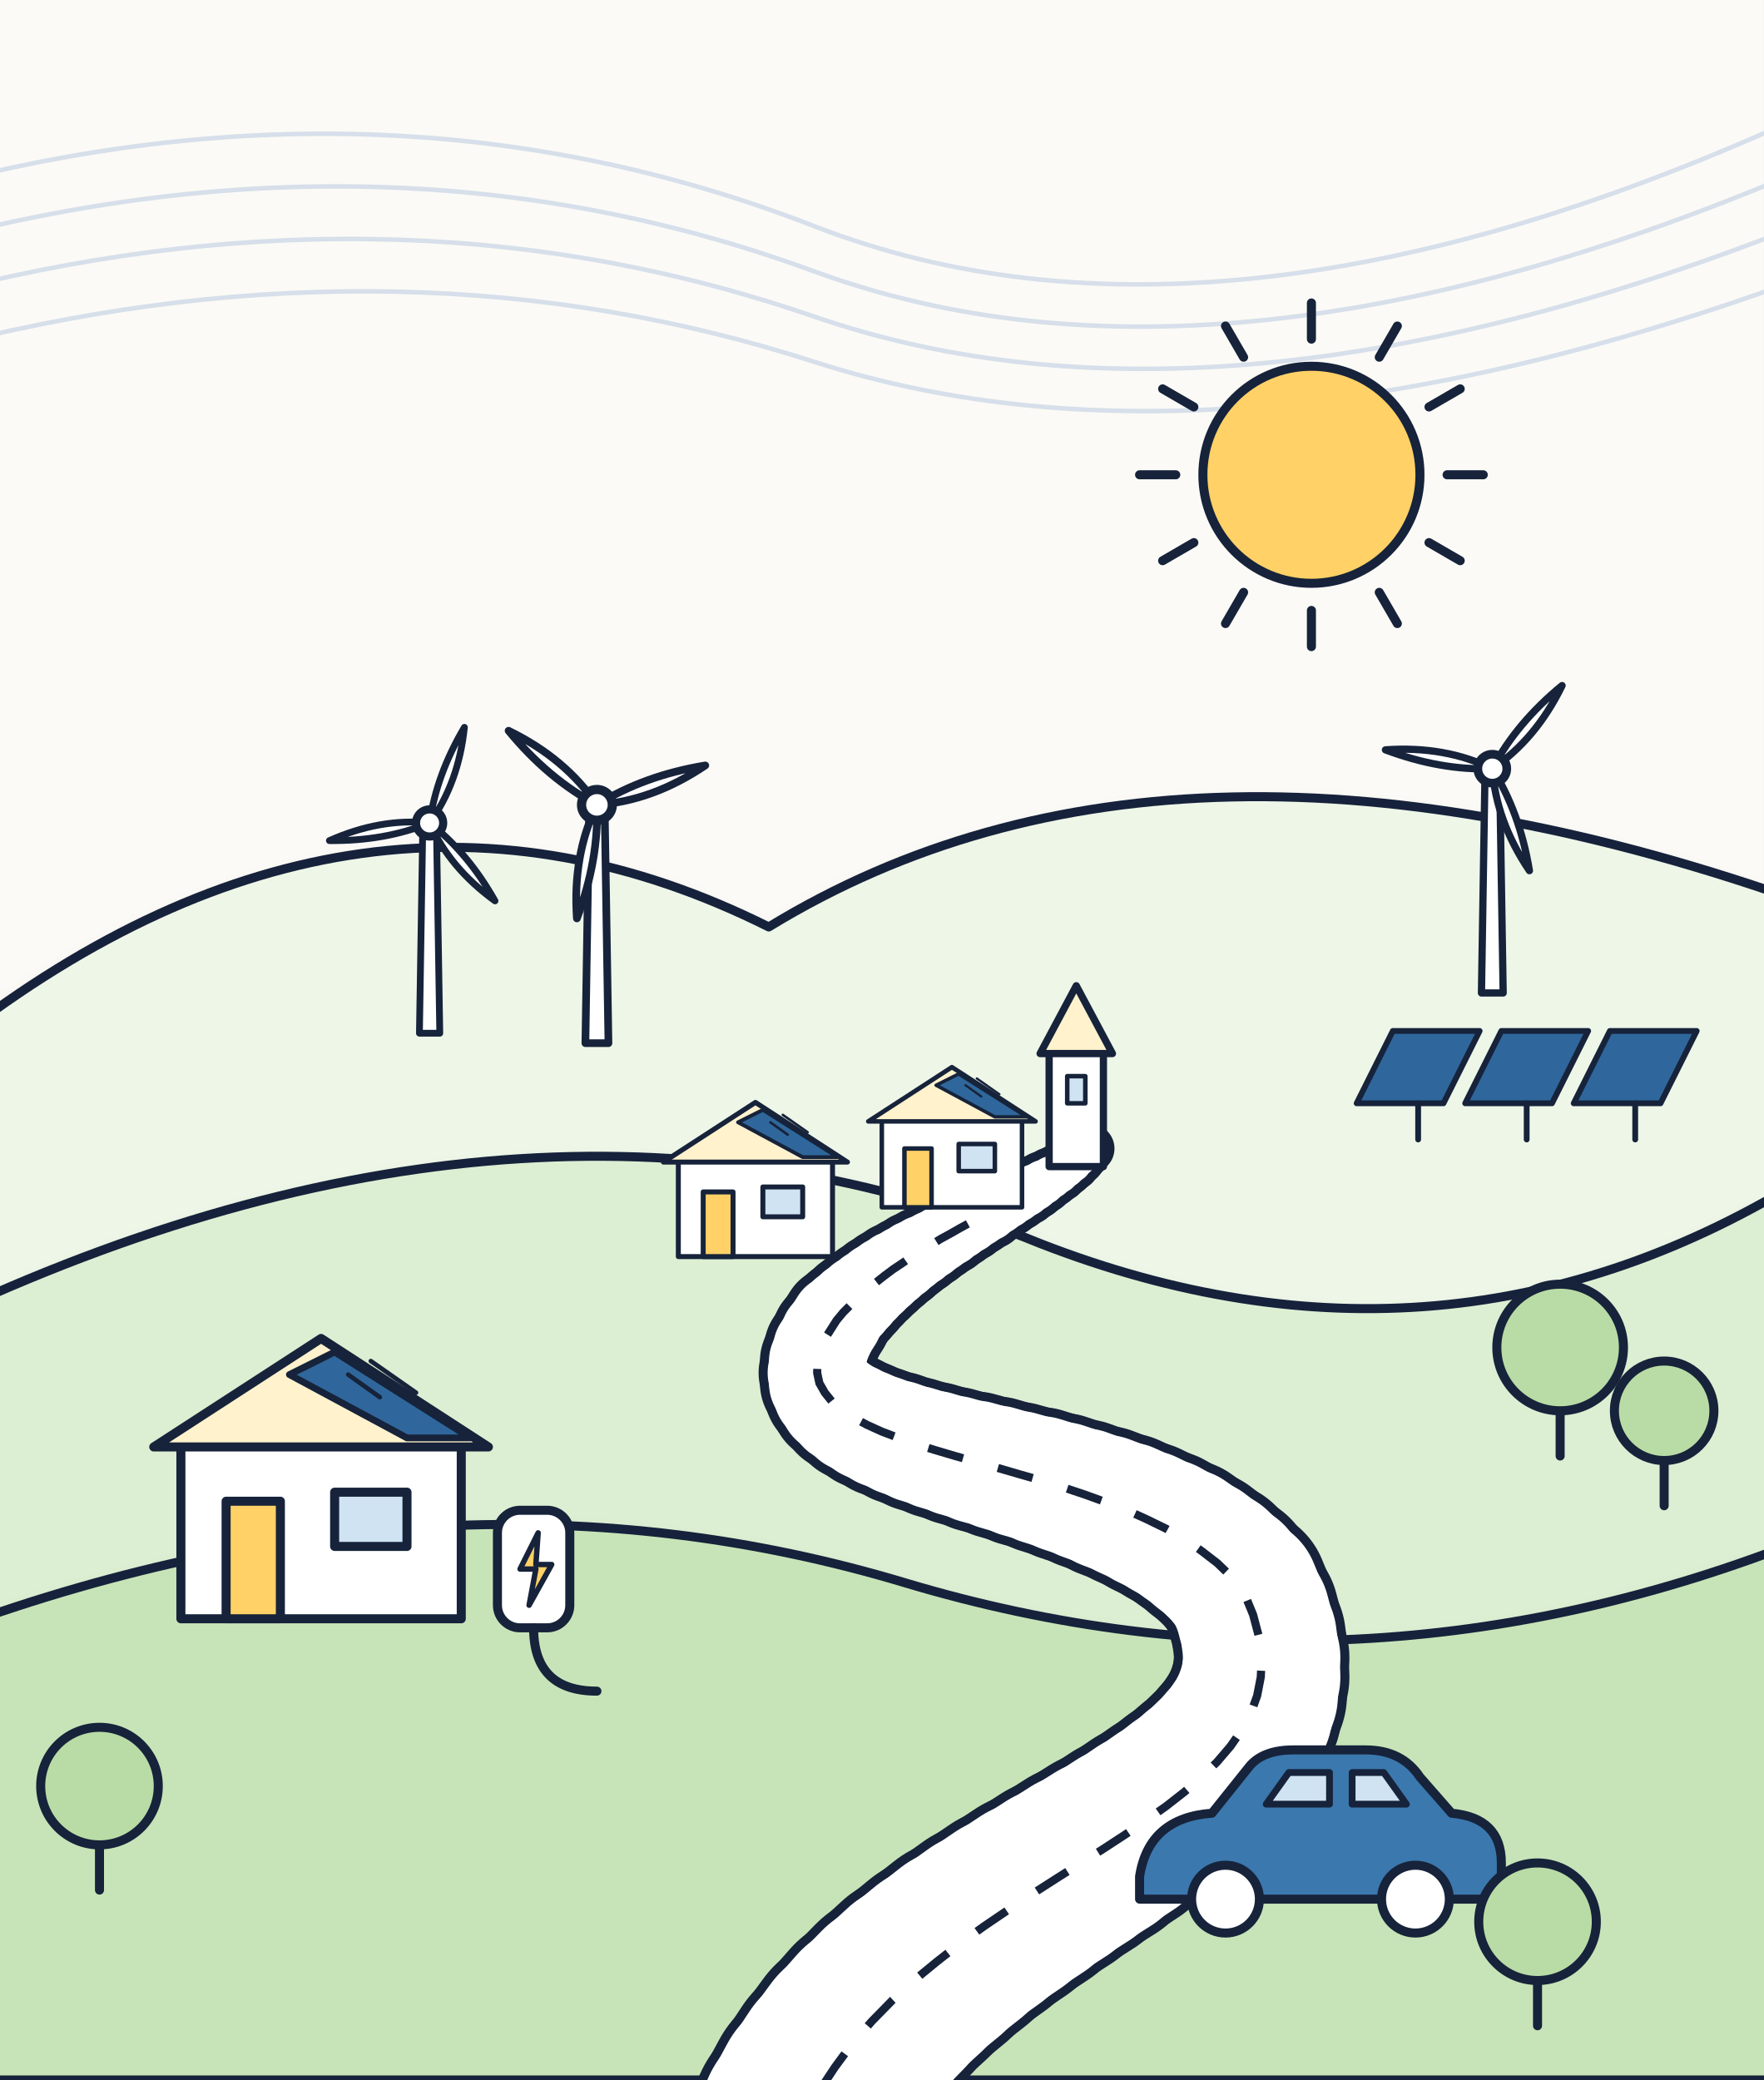
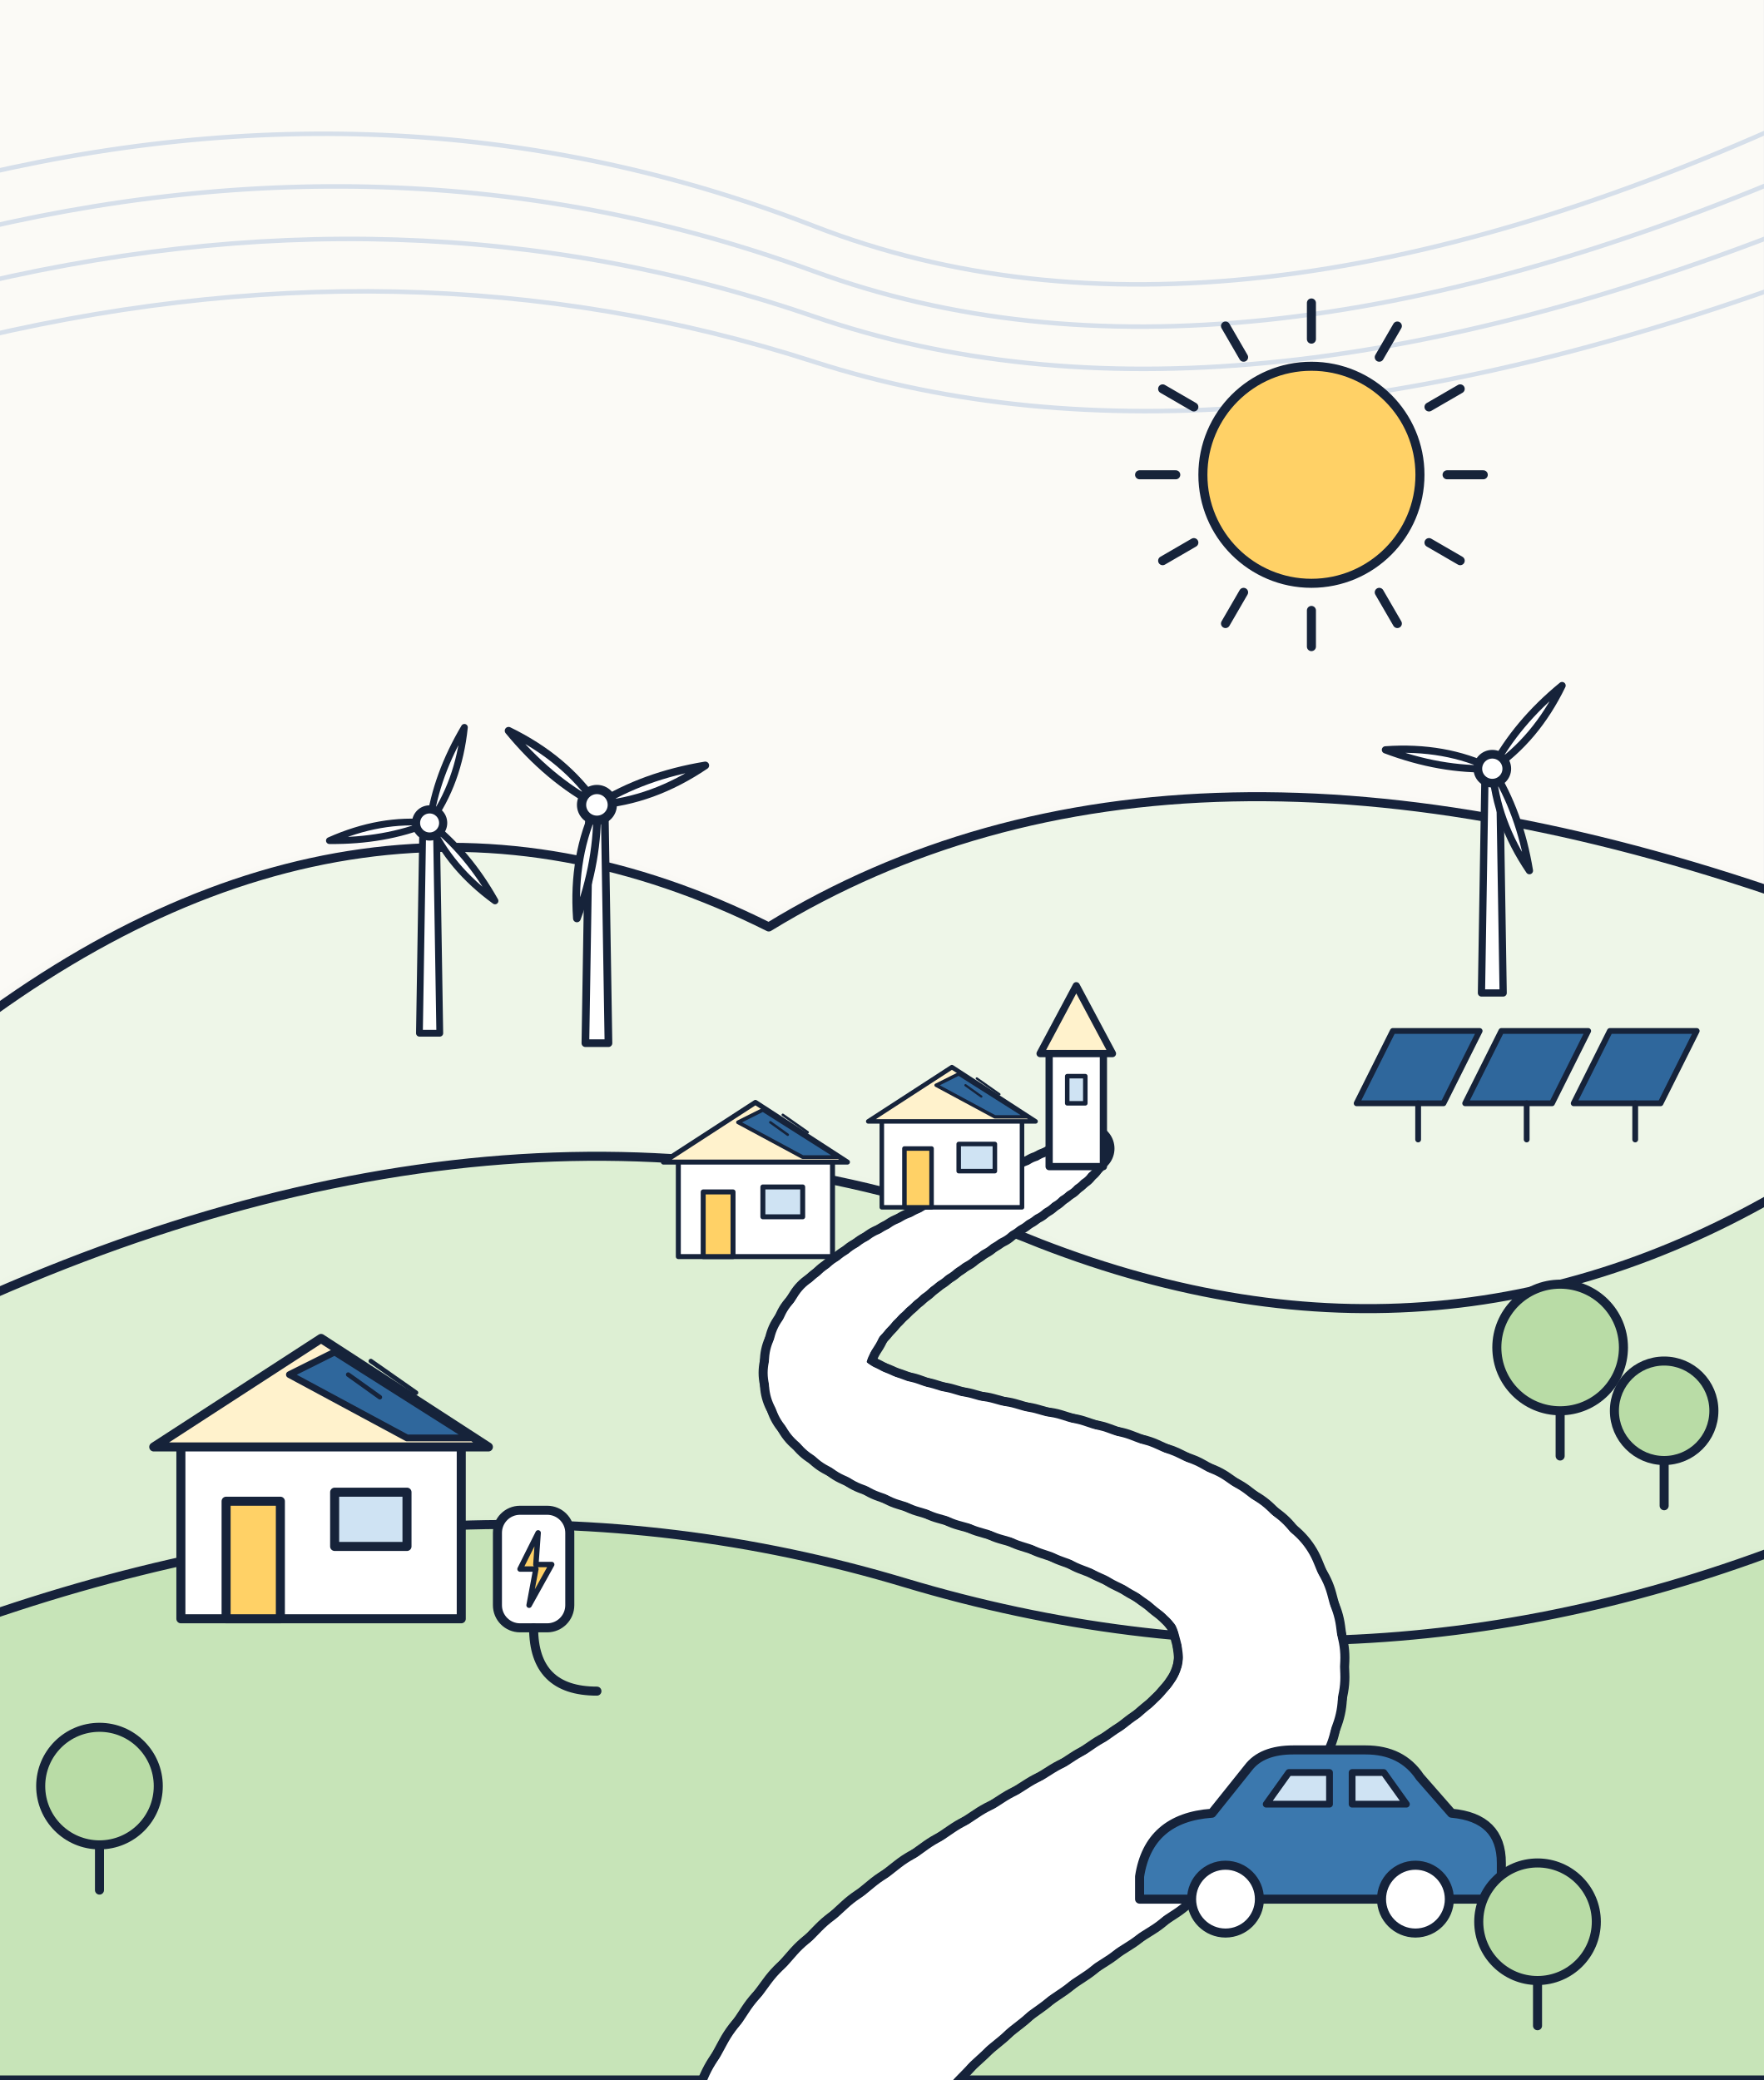
<svg xmlns="http://www.w3.org/2000/svg" viewBox="0 0 390 460" width="390" height="460" role="img" aria-label="Village scene">
  <defs>
    <filter id="sh" x="-10%" y="-10%" width="120%" height="130%">
      <feDropShadow dx="0" dy="3" stdDeviation="2" flood-color="#000" flood-opacity=".18" />
    </filter>
  </defs>
  <rect width="390" height="460" fill="#FBFAF6" />
  <path d="M-10 40 Q 90 15 180 50 T 400 25" stroke="#D6DFEA" fill="none" stroke-width="1" />
  <path d="M-10 52 Q 90 27 180 60 T 400 37" stroke="#D6DFEA" fill="none" stroke-width="1" />
  <path d="M-10 64 Q 90 39 180 70 T 400 49" stroke="#D6DFEA" fill="none" stroke-width="1" />
  <path d="M-10 76 Q 90 51 180 80 T 400 61" stroke="#D6DFEA" fill="none" stroke-width="1" />
  <g transform="translate(290 105)">
    <circle r="24" fill="#FFD166" stroke="#16233A" stroke-width="2" stroke-linejoin="round" stroke-linecap="round" />
    <line x1="30.0" y1="0.0" x2="38.0" y2="0.0" stroke="#16233A" stroke-width="2" stroke-linejoin="round" stroke-linecap="round" />
    <line x1="26.0" y1="15.0" x2="32.9" y2="19.0" stroke="#16233A" stroke-width="2" stroke-linejoin="round" stroke-linecap="round" />
    <line x1="15.0" y1="26.0" x2="19.0" y2="32.9" stroke="#16233A" stroke-width="2" stroke-linejoin="round" stroke-linecap="round" />
    <line x1="0.0" y1="30.0" x2="0.0" y2="38.0" stroke="#16233A" stroke-width="2" stroke-linejoin="round" stroke-linecap="round" />
    <line x1="-15.0" y1="26.0" x2="-19.0" y2="32.9" stroke="#16233A" stroke-width="2" stroke-linejoin="round" stroke-linecap="round" />
    <line x1="-26.0" y1="15.0" x2="-32.9" y2="19.0" stroke="#16233A" stroke-width="2" stroke-linejoin="round" stroke-linecap="round" />
    <line x1="-30.0" y1="0.0" x2="-38.0" y2="0.0" stroke="#16233A" stroke-width="2" stroke-linejoin="round" stroke-linecap="round" />
    <line x1="-26.0" y1="-15.0" x2="-32.9" y2="-19.0" stroke="#16233A" stroke-width="2" stroke-linejoin="round" stroke-linecap="round" />
    <line x1="-15.0" y1="-26.0" x2="-19.0" y2="-32.9" stroke="#16233A" stroke-width="2" stroke-linejoin="round" stroke-linecap="round" />
    <line x1="-0.0" y1="-30.0" x2="-0.0" y2="-38.0" stroke="#16233A" stroke-width="2" stroke-linejoin="round" stroke-linecap="round" />
    <line x1="15.0" y1="-26.0" x2="19.0" y2="-32.9" stroke="#16233A" stroke-width="2" stroke-linejoin="round" stroke-linecap="round" />
    <line x1="26.0" y1="-15.0" x2="32.9" y2="-19.0" stroke="#16233A" stroke-width="2" stroke-linejoin="round" stroke-linecap="round" />
  </g>
  <path d="M-10 230 Q 80 160 170 205 Q 260 150 400 200 V460 H-10Z" fill="#EEF6E8" stroke="#16233A" stroke-width="2" stroke-linejoin="round" stroke-linecap="round" filter="url(#sh)" />
  <g transform="translate(95 182) scale(0.75)">
    <g stroke="#16233A" stroke-width="2.4" stroke-linejoin="round" stroke-linecap="round">
      <path d="M-2 0 L-3 62 H3 L2 0Z" fill="#FFFFFF" stroke-width="2" />
      <path d="M0 0 Q4 -14 0 -30 Q-3 -14 0 0Z" transform="rotate(20)" fill="#FFFFFF" stroke-width="2" />
      <path d="M0 0 Q4 -14 0 -30 Q-3 -14 0 0Z" transform="rotate(140)" fill="#FFFFFF" stroke-width="2" />
      <path d="M0 0 Q4 -14 0 -30 Q-3 -14 0 0Z" transform="rotate(260)" fill="#FFFFFF" stroke-width="2" />
      <circle r="4" fill="#FFFFFF" />
    </g>
  </g>
  <g transform="translate(132 178) scale(0.85)">
    <g stroke="#16233A" stroke-width="2.4" stroke-linejoin="round" stroke-linecap="round">
      <path d="M-2 0 L-3 62 H3 L2 0Z" fill="#FFFFFF" stroke-width="2" />
      <path d="M0 0 Q4 -14 0 -30 Q-3 -14 0 0Z" transform="rotate(70)" fill="#FFFFFF" stroke-width="2" />
      <path d="M0 0 Q4 -14 0 -30 Q-3 -14 0 0Z" transform="rotate(190)" fill="#FFFFFF" stroke-width="2" />
      <path d="M0 0 Q4 -14 0 -30 Q-3 -14 0 0Z" transform="rotate(310)" fill="#FFFFFF" stroke-width="2" />
      <circle r="4" fill="#FFFFFF" />
    </g>
  </g>
  <g transform="translate(330 170) scale(0.8)">
    <g stroke="#16233A" stroke-width="2.4" stroke-linejoin="round" stroke-linecap="round">
      <path d="M-2 0 L-3 62 H3 L2 0Z" fill="#FFFFFF" stroke-width="2" />
      <path d="M0 0 Q4 -14 0 -30 Q-3 -14 0 0Z" transform="rotate(40)" fill="#FFFFFF" stroke-width="2" />
      <path d="M0 0 Q4 -14 0 -30 Q-3 -14 0 0Z" transform="rotate(160)" fill="#FFFFFF" stroke-width="2" />
      <path d="M0 0 Q4 -14 0 -30 Q-3 -14 0 0Z" transform="rotate(280)" fill="#FFFFFF" stroke-width="2" />
      <circle r="4" fill="#FFFFFF" />
    </g>
  </g>
  <path d="M-10 290 Q 120 230 230 275 Q 320 310 400 260 V460 H-10Z" fill="#DDEFD3" stroke="#16233A" stroke-width="2" stroke-linejoin="round" stroke-linecap="round" filter="url(#sh)" />
  <g transform="translate(300 228) scale(.8)">
    <g stroke="#16233A" stroke-width="1.6" stroke-linejoin="round" stroke-linecap="round">
      <path d="M0 20 L10 0 H34 L24 20Z" fill="#2F679C" />
      <line x1="17" y1="20" x2="17" y2="30" />
      <path d="M30 20 L40 0 H64 L54 20Z" fill="#2F679C" />
      <line x1="47" y1="20" x2="47" y2="30" />
      <path d="M60 20 L70 0 H94 L84 20Z" fill="#2F679C" />
      <line x1="77" y1="20" x2="77" y2="30" />
    </g>
  </g>
  <path d="M-10 360 Q 100 320 200 350 Q 300 380 400 340 V460 H-10Z" fill="#C7E4B8" stroke="#16233A" stroke-width="2" stroke-linejoin="round" stroke-linecap="round" filter="url(#sh)" />
  <line x1="175.0" y1="475.0" x2="177.7" y2="468.7" stroke="#16233A" stroke-width="50.0" stroke-linecap="round" />
  <line x1="177.7" y1="468.7" x2="180.9" y2="462.8" stroke="#16233A" stroke-width="49.6" stroke-linecap="round" />
  <line x1="180.9" y1="462.8" x2="184.6" y2="457.2" stroke="#16233A" stroke-width="49.1" stroke-linecap="round" />
  <line x1="184.6" y1="457.2" x2="188.5" y2="451.9" stroke="#16233A" stroke-width="48.7" stroke-linecap="round" />
  <line x1="188.5" y1="451.9" x2="192.8" y2="447.0" stroke="#16233A" stroke-width="48.3" stroke-linecap="round" />
  <line x1="192.8" y1="447.0" x2="197.4" y2="442.3" stroke="#16233A" stroke-width="47.8" stroke-linecap="round" />
  <line x1="197.4" y1="442.3" x2="202.2" y2="437.9" stroke="#16233A" stroke-width="47.4" stroke-linecap="round" />
  <line x1="202.2" y1="437.9" x2="207.2" y2="433.8" stroke="#16233A" stroke-width="47.0" stroke-linecap="round" />
  <line x1="207.2" y1="433.8" x2="212.3" y2="429.8" stroke="#16233A" stroke-width="46.6" stroke-linecap="round" />
  <line x1="212.3" y1="429.8" x2="217.6" y2="426.0" stroke="#16233A" stroke-width="46.1" stroke-linecap="round" />
  <line x1="217.6" y1="426.0" x2="222.9" y2="422.4" stroke="#16233A" stroke-width="45.7" stroke-linecap="round" />
  <line x1="222.9" y1="422.4" x2="228.2" y2="418.9" stroke="#16233A" stroke-width="45.3" stroke-linecap="round" />
  <line x1="228.2" y1="418.9" x2="233.5" y2="415.5" stroke="#16233A" stroke-width="44.8" stroke-linecap="round" />
  <line x1="233.5" y1="415.5" x2="238.7" y2="412.2" stroke="#16233A" stroke-width="44.4" stroke-linecap="round" />
  <line x1="238.7" y1="412.2" x2="243.8" y2="409.0" stroke="#16233A" stroke-width="44.0" stroke-linecap="round" />
  <line x1="243.8" y1="409.0" x2="248.7" y2="405.8" stroke="#16233A" stroke-width="43.5" stroke-linecap="round" />
  <line x1="248.7" y1="405.8" x2="253.4" y2="402.6" stroke="#16233A" stroke-width="43.1" stroke-linecap="round" />
  <line x1="253.4" y1="402.6" x2="257.8" y2="399.5" stroke="#16233A" stroke-width="42.7" stroke-linecap="round" />
  <line x1="257.8" y1="399.5" x2="261.9" y2="396.3" stroke="#16233A" stroke-width="42.3" stroke-linecap="round" />
  <line x1="261.9" y1="396.3" x2="265.7" y2="393.0" stroke="#16233A" stroke-width="41.8" stroke-linecap="round" />
  <line x1="265.7" y1="393.0" x2="269.1" y2="389.7" stroke="#16233A" stroke-width="41.4" stroke-linecap="round" />
  <line x1="269.1" y1="389.7" x2="272.1" y2="386.2" stroke="#16233A" stroke-width="41.0" stroke-linecap="round" />
  <line x1="272.1" y1="386.2" x2="274.6" y2="382.6" stroke="#16233A" stroke-width="40.5" stroke-linecap="round" />
  <line x1="274.6" y1="382.6" x2="276.6" y2="378.9" stroke="#16233A" stroke-width="40.1" stroke-linecap="round" />
  <line x1="276.6" y1="378.9" x2="278.0" y2="375.0" stroke="#16233A" stroke-width="39.7" stroke-linecap="round" />
  <line x1="278.0" y1="375.0" x2="278.8" y2="370.9" stroke="#16233A" stroke-width="39.2" stroke-linecap="round" />
  <line x1="278.8" y1="370.9" x2="279.0" y2="366.6" stroke="#16233A" stroke-width="38.8" stroke-linecap="round" />
  <line x1="279.0" y1="366.6" x2="278.4" y2="362.0" stroke="#16233A" stroke-width="38.4" stroke-linecap="round" />
  <line x1="278.4" y1="362.0" x2="277.1" y2="357.1" stroke="#16233A" stroke-width="38.0" stroke-linecap="round" />
  <line x1="277.1" y1="357.1" x2="275.0" y2="352.0" stroke="#16233A" stroke-width="37.5" stroke-linecap="round" />
  <line x1="275.0" y1="352.0" x2="275.0" y2="352.0" stroke="#16233A" stroke-width="37.1" stroke-linecap="round" />
  <line x1="275.0" y1="352.0" x2="272.3" y2="348.7" stroke="#16233A" stroke-width="36.7" stroke-linecap="round" />
  <line x1="272.3" y1="348.7" x2="269.2" y2="345.7" stroke="#16233A" stroke-width="36.2" stroke-linecap="round" />
  <line x1="269.2" y1="345.7" x2="265.7" y2="343.0" stroke="#16233A" stroke-width="35.8" stroke-linecap="round" />
  <line x1="265.7" y1="343.0" x2="262.0" y2="340.4" stroke="#16233A" stroke-width="35.4" stroke-linecap="round" />
  <line x1="262.0" y1="340.4" x2="257.9" y2="338.1" stroke="#16233A" stroke-width="34.9" stroke-linecap="round" />
  <line x1="257.9" y1="338.1" x2="253.6" y2="336.0" stroke="#16233A" stroke-width="34.5" stroke-linecap="round" />
  <line x1="253.6" y1="336.0" x2="249.2" y2="334.0" stroke="#16233A" stroke-width="34.1" stroke-linecap="round" />
  <line x1="249.2" y1="334.0" x2="244.5" y2="332.2" stroke="#16233A" stroke-width="33.7" stroke-linecap="round" />
  <line x1="244.5" y1="332.2" x2="239.8" y2="330.5" stroke="#16233A" stroke-width="33.2" stroke-linecap="round" />
  <line x1="239.8" y1="330.5" x2="235.0" y2="328.9" stroke="#16233A" stroke-width="32.8" stroke-linecap="round" />
  <line x1="235.0" y1="328.9" x2="230.2" y2="327.4" stroke="#16233A" stroke-width="32.4" stroke-linecap="round" />
  <line x1="230.2" y1="327.4" x2="225.3" y2="326.0" stroke="#16233A" stroke-width="31.9" stroke-linecap="round" />
  <line x1="225.3" y1="326.0" x2="220.5" y2="324.6" stroke="#16233A" stroke-width="31.5" stroke-linecap="round" />
  <line x1="220.5" y1="324.6" x2="215.8" y2="323.3" stroke="#16233A" stroke-width="31.1" stroke-linecap="round" />
  <line x1="215.8" y1="323.3" x2="211.2" y2="322.0" stroke="#16233A" stroke-width="30.6" stroke-linecap="round" />
  <line x1="211.2" y1="322.0" x2="206.8" y2="320.7" stroke="#16233A" stroke-width="30.2" stroke-linecap="round" />
  <line x1="206.8" y1="320.7" x2="202.6" y2="319.4" stroke="#16233A" stroke-width="29.8" stroke-linecap="round" />
  <line x1="202.6" y1="319.4" x2="198.7" y2="318.0" stroke="#16233A" stroke-width="29.4" stroke-linecap="round" />
  <line x1="198.7" y1="318.0" x2="195.0" y2="316.6" stroke="#16233A" stroke-width="28.9" stroke-linecap="round" />
  <line x1="195.0" y1="316.6" x2="191.7" y2="315.1" stroke="#16233A" stroke-width="28.5" stroke-linecap="round" />
  <line x1="191.7" y1="315.1" x2="188.7" y2="313.5" stroke="#16233A" stroke-width="28.1" stroke-linecap="round" />
  <line x1="188.7" y1="313.5" x2="186.1" y2="311.8" stroke="#16233A" stroke-width="27.6" stroke-linecap="round" />
  <line x1="186.1" y1="311.8" x2="184.0" y2="310.0" stroke="#16233A" stroke-width="27.2" stroke-linecap="round" />
  <line x1="184.0" y1="310.0" x2="182.4" y2="308.0" stroke="#16233A" stroke-width="26.8" stroke-linecap="round" />
  <line x1="182.4" y1="308.0" x2="181.2" y2="305.9" stroke="#16233A" stroke-width="26.3" stroke-linecap="round" />
  <line x1="181.2" y1="305.9" x2="180.7" y2="303.6" stroke="#16233A" stroke-width="25.9" stroke-linecap="round" />
  <line x1="180.7" y1="303.6" x2="180.8" y2="301.0" stroke="#16233A" stroke-width="25.5" stroke-linecap="round" />
  <line x1="180.8" y1="301.0" x2="181.5" y2="298.3" stroke="#16233A" stroke-width="25.1" stroke-linecap="round" />
  <line x1="181.5" y1="298.3" x2="182.9" y2="295.3" stroke="#16233A" stroke-width="24.6" stroke-linecap="round" />
  <line x1="182.9" y1="295.3" x2="185.0" y2="292.0" stroke="#16233A" stroke-width="24.2" stroke-linecap="round" />
  <line x1="185.0" y1="292.0" x2="185.0" y2="292.0" stroke="#16233A" stroke-width="23.8" stroke-linecap="round" />
  <line x1="185.0" y1="292.0" x2="186.5" y2="290.2" stroke="#16233A" stroke-width="23.3" stroke-linecap="round" />
  <line x1="186.5" y1="290.2" x2="188.2" y2="288.5" stroke="#16233A" stroke-width="22.9" stroke-linecap="round" />
  <line x1="188.2" y1="288.5" x2="189.9" y2="286.9" stroke="#16233A" stroke-width="22.5" stroke-linecap="round" />
  <line x1="189.9" y1="286.9" x2="191.7" y2="285.3" stroke="#16233A" stroke-width="22.0" stroke-linecap="round" />
  <line x1="191.7" y1="285.3" x2="193.6" y2="283.7" stroke="#16233A" stroke-width="21.6" stroke-linecap="round" />
  <line x1="193.6" y1="283.7" x2="195.5" y2="282.2" stroke="#16233A" stroke-width="21.2" stroke-linecap="round" />
  <line x1="195.5" y1="282.2" x2="197.5" y2="280.7" stroke="#16233A" stroke-width="20.8" stroke-linecap="round" />
  <line x1="197.5" y1="280.7" x2="199.6" y2="279.3" stroke="#16233A" stroke-width="20.3" stroke-linecap="round" />
  <line x1="199.6" y1="279.3" x2="201.6" y2="277.9" stroke="#16233A" stroke-width="19.9" stroke-linecap="round" />
  <line x1="201.6" y1="277.9" x2="203.7" y2="276.6" stroke="#16233A" stroke-width="19.5" stroke-linecap="round" />
  <line x1="203.7" y1="276.6" x2="205.9" y2="275.3" stroke="#16233A" stroke-width="19.0" stroke-linecap="round" />
  <line x1="205.9" y1="275.3" x2="208.0" y2="274.0" stroke="#16233A" stroke-width="18.6" stroke-linecap="round" />
  <line x1="208.0" y1="274.0" x2="210.2" y2="272.8" stroke="#16233A" stroke-width="18.2" stroke-linecap="round" />
  <line x1="210.2" y1="272.8" x2="212.3" y2="271.6" stroke="#16233A" stroke-width="17.7" stroke-linecap="round" />
  <line x1="212.3" y1="271.6" x2="214.5" y2="270.4" stroke="#16233A" stroke-width="17.3" stroke-linecap="round" />
  <line x1="214.5" y1="270.4" x2="216.6" y2="269.2" stroke="#16233A" stroke-width="16.9" stroke-linecap="round" />
  <line x1="216.6" y1="269.2" x2="218.8" y2="268.1" stroke="#16233A" stroke-width="16.5" stroke-linecap="round" />
  <line x1="218.8" y1="268.1" x2="220.9" y2="266.9" stroke="#16233A" stroke-width="16.0" stroke-linecap="round" />
  <line x1="220.9" y1="266.9" x2="222.9" y2="265.8" stroke="#16233A" stroke-width="15.6" stroke-linecap="round" />
  <line x1="222.9" y1="265.8" x2="224.9" y2="264.7" stroke="#16233A" stroke-width="15.2" stroke-linecap="round" />
  <line x1="224.9" y1="264.7" x2="226.9" y2="263.7" stroke="#16233A" stroke-width="14.7" stroke-linecap="round" />
  <line x1="226.9" y1="263.7" x2="228.8" y2="262.6" stroke="#16233A" stroke-width="14.3" stroke-linecap="round" />
  <line x1="228.8" y1="262.6" x2="230.6" y2="261.5" stroke="#16233A" stroke-width="13.9" stroke-linecap="round" />
  <line x1="230.6" y1="261.5" x2="232.4" y2="260.4" stroke="#16233A" stroke-width="13.4" stroke-linecap="round" />
  <line x1="232.4" y1="260.4" x2="234.1" y2="259.4" stroke="#16233A" stroke-width="13.0" stroke-linecap="round" />
  <line x1="234.1" y1="259.4" x2="235.7" y2="258.3" stroke="#16233A" stroke-width="12.6" stroke-linecap="round" />
  <line x1="235.7" y1="258.3" x2="237.2" y2="257.3" stroke="#16233A" stroke-width="12.2" stroke-linecap="round" />
  <line x1="237.2" y1="257.3" x2="238.6" y2="256.2" stroke="#16233A" stroke-width="11.7" stroke-linecap="round" />
  <line x1="238.6" y1="256.2" x2="239.8" y2="255.1" stroke="#16233A" stroke-width="11.3" stroke-linecap="round" />
  <line x1="239.8" y1="255.1" x2="241.0" y2="254.0" stroke="#16233A" stroke-width="10.9" stroke-linecap="round" />
  <line x1="175.0" y1="475.0" x2="177.7" y2="468.7" stroke="#FFFFFF" stroke-width="46.0" stroke-linecap="round" />
  <line x1="177.7" y1="468.7" x2="180.9" y2="462.8" stroke="#FFFFFF" stroke-width="45.6" stroke-linecap="round" />
  <line x1="180.9" y1="462.8" x2="184.6" y2="457.2" stroke="#FFFFFF" stroke-width="45.1" stroke-linecap="round" />
  <line x1="184.6" y1="457.2" x2="188.5" y2="451.9" stroke="#FFFFFF" stroke-width="44.7" stroke-linecap="round" />
  <line x1="188.5" y1="451.9" x2="192.8" y2="447.0" stroke="#FFFFFF" stroke-width="44.3" stroke-linecap="round" />
  <line x1="192.8" y1="447.0" x2="197.4" y2="442.3" stroke="#FFFFFF" stroke-width="43.8" stroke-linecap="round" />
  <line x1="197.4" y1="442.3" x2="202.2" y2="437.9" stroke="#FFFFFF" stroke-width="43.4" stroke-linecap="round" />
  <line x1="202.2" y1="437.9" x2="207.2" y2="433.8" stroke="#FFFFFF" stroke-width="43.0" stroke-linecap="round" />
  <line x1="207.2" y1="433.8" x2="212.3" y2="429.8" stroke="#FFFFFF" stroke-width="42.6" stroke-linecap="round" />
  <line x1="212.3" y1="429.8" x2="217.6" y2="426.0" stroke="#FFFFFF" stroke-width="42.1" stroke-linecap="round" />
  <line x1="217.6" y1="426.0" x2="222.9" y2="422.4" stroke="#FFFFFF" stroke-width="41.7" stroke-linecap="round" />
  <line x1="222.9" y1="422.4" x2="228.2" y2="418.9" stroke="#FFFFFF" stroke-width="41.3" stroke-linecap="round" />
  <line x1="228.2" y1="418.9" x2="233.5" y2="415.5" stroke="#FFFFFF" stroke-width="40.8" stroke-linecap="round" />
  <line x1="233.5" y1="415.5" x2="238.7" y2="412.2" stroke="#FFFFFF" stroke-width="40.4" stroke-linecap="round" />
  <line x1="238.7" y1="412.2" x2="243.8" y2="409.0" stroke="#FFFFFF" stroke-width="40.0" stroke-linecap="round" />
  <line x1="243.8" y1="409.0" x2="248.7" y2="405.8" stroke="#FFFFFF" stroke-width="39.5" stroke-linecap="round" />
  <line x1="248.7" y1="405.8" x2="253.4" y2="402.6" stroke="#FFFFFF" stroke-width="39.1" stroke-linecap="round" />
  <line x1="253.4" y1="402.6" x2="257.8" y2="399.5" stroke="#FFFFFF" stroke-width="38.7" stroke-linecap="round" />
  <line x1="257.8" y1="399.5" x2="261.9" y2="396.3" stroke="#FFFFFF" stroke-width="38.3" stroke-linecap="round" />
  <line x1="261.9" y1="396.3" x2="265.7" y2="393.0" stroke="#FFFFFF" stroke-width="37.8" stroke-linecap="round" />
  <line x1="265.7" y1="393.0" x2="269.1" y2="389.7" stroke="#FFFFFF" stroke-width="37.4" stroke-linecap="round" />
  <line x1="269.1" y1="389.7" x2="272.1" y2="386.2" stroke="#FFFFFF" stroke-width="37.0" stroke-linecap="round" />
  <line x1="272.1" y1="386.2" x2="274.6" y2="382.6" stroke="#FFFFFF" stroke-width="36.5" stroke-linecap="round" />
  <line x1="274.6" y1="382.6" x2="276.6" y2="378.9" stroke="#FFFFFF" stroke-width="36.1" stroke-linecap="round" />
  <line x1="276.6" y1="378.9" x2="278.0" y2="375.0" stroke="#FFFFFF" stroke-width="35.7" stroke-linecap="round" />
  <line x1="278.0" y1="375.0" x2="278.8" y2="370.9" stroke="#FFFFFF" stroke-width="35.2" stroke-linecap="round" />
  <line x1="278.8" y1="370.9" x2="279.0" y2="366.6" stroke="#FFFFFF" stroke-width="34.8" stroke-linecap="round" />
  <line x1="279.0" y1="366.6" x2="278.4" y2="362.0" stroke="#FFFFFF" stroke-width="34.4" stroke-linecap="round" />
  <line x1="278.4" y1="362.0" x2="277.1" y2="357.1" stroke="#FFFFFF" stroke-width="34.0" stroke-linecap="round" />
  <line x1="277.1" y1="357.1" x2="275.0" y2="352.0" stroke="#FFFFFF" stroke-width="33.5" stroke-linecap="round" />
  <line x1="275.0" y1="352.0" x2="275.0" y2="352.0" stroke="#FFFFFF" stroke-width="33.1" stroke-linecap="round" />
  <line x1="275.0" y1="352.0" x2="272.3" y2="348.7" stroke="#FFFFFF" stroke-width="32.7" stroke-linecap="round" />
  <line x1="272.3" y1="348.7" x2="269.2" y2="345.7" stroke="#FFFFFF" stroke-width="32.2" stroke-linecap="round" />
  <line x1="269.2" y1="345.7" x2="265.7" y2="343.0" stroke="#FFFFFF" stroke-width="31.8" stroke-linecap="round" />
  <line x1="265.7" y1="343.0" x2="262.0" y2="340.4" stroke="#FFFFFF" stroke-width="31.4" stroke-linecap="round" />
  <line x1="262.0" y1="340.4" x2="257.9" y2="338.1" stroke="#FFFFFF" stroke-width="30.9" stroke-linecap="round" />
  <line x1="257.9" y1="338.1" x2="253.6" y2="336.0" stroke="#FFFFFF" stroke-width="30.5" stroke-linecap="round" />
  <line x1="253.6" y1="336.0" x2="249.2" y2="334.0" stroke="#FFFFFF" stroke-width="30.1" stroke-linecap="round" />
  <line x1="249.2" y1="334.0" x2="244.5" y2="332.2" stroke="#FFFFFF" stroke-width="29.7" stroke-linecap="round" />
  <line x1="244.5" y1="332.2" x2="239.8" y2="330.5" stroke="#FFFFFF" stroke-width="29.2" stroke-linecap="round" />
  <line x1="239.8" y1="330.5" x2="235.0" y2="328.9" stroke="#FFFFFF" stroke-width="28.8" stroke-linecap="round" />
  <line x1="235.0" y1="328.9" x2="230.2" y2="327.4" stroke="#FFFFFF" stroke-width="28.4" stroke-linecap="round" />
  <line x1="230.2" y1="327.4" x2="225.3" y2="326.0" stroke="#FFFFFF" stroke-width="27.9" stroke-linecap="round" />
  <line x1="225.3" y1="326.0" x2="220.5" y2="324.6" stroke="#FFFFFF" stroke-width="27.5" stroke-linecap="round" />
  <line x1="220.5" y1="324.6" x2="215.8" y2="323.3" stroke="#FFFFFF" stroke-width="27.1" stroke-linecap="round" />
  <line x1="215.8" y1="323.3" x2="211.2" y2="322.0" stroke="#FFFFFF" stroke-width="26.6" stroke-linecap="round" />
  <line x1="211.2" y1="322.0" x2="206.8" y2="320.7" stroke="#FFFFFF" stroke-width="26.2" stroke-linecap="round" />
  <line x1="206.8" y1="320.7" x2="202.6" y2="319.4" stroke="#FFFFFF" stroke-width="25.8" stroke-linecap="round" />
  <line x1="202.6" y1="319.4" x2="198.7" y2="318.0" stroke="#FFFFFF" stroke-width="25.4" stroke-linecap="round" />
  <line x1="198.7" y1="318.0" x2="195.0" y2="316.6" stroke="#FFFFFF" stroke-width="24.9" stroke-linecap="round" />
  <line x1="195.0" y1="316.6" x2="191.7" y2="315.1" stroke="#FFFFFF" stroke-width="24.5" stroke-linecap="round" />
  <line x1="191.7" y1="315.1" x2="188.7" y2="313.5" stroke="#FFFFFF" stroke-width="24.1" stroke-linecap="round" />
  <line x1="188.7" y1="313.5" x2="186.1" y2="311.8" stroke="#FFFFFF" stroke-width="23.6" stroke-linecap="round" />
  <line x1="186.1" y1="311.8" x2="184.0" y2="310.0" stroke="#FFFFFF" stroke-width="23.2" stroke-linecap="round" />
  <line x1="184.0" y1="310.0" x2="182.4" y2="308.0" stroke="#FFFFFF" stroke-width="22.8" stroke-linecap="round" />
  <line x1="182.4" y1="308.0" x2="181.2" y2="305.9" stroke="#FFFFFF" stroke-width="22.3" stroke-linecap="round" />
  <line x1="181.2" y1="305.9" x2="180.7" y2="303.6" stroke="#FFFFFF" stroke-width="21.9" stroke-linecap="round" />
  <line x1="180.7" y1="303.6" x2="180.8" y2="301.0" stroke="#FFFFFF" stroke-width="21.5" stroke-linecap="round" />
  <line x1="180.8" y1="301.0" x2="181.5" y2="298.3" stroke="#FFFFFF" stroke-width="21.1" stroke-linecap="round" />
  <line x1="181.5" y1="298.3" x2="182.9" y2="295.3" stroke="#FFFFFF" stroke-width="20.6" stroke-linecap="round" />
  <line x1="182.9" y1="295.3" x2="185.0" y2="292.0" stroke="#FFFFFF" stroke-width="20.2" stroke-linecap="round" />
  <line x1="185.0" y1="292.0" x2="185.0" y2="292.0" stroke="#FFFFFF" stroke-width="19.8" stroke-linecap="round" />
  <line x1="185.0" y1="292.0" x2="186.5" y2="290.2" stroke="#FFFFFF" stroke-width="19.3" stroke-linecap="round" />
  <line x1="186.5" y1="290.2" x2="188.2" y2="288.5" stroke="#FFFFFF" stroke-width="18.9" stroke-linecap="round" />
  <line x1="188.2" y1="288.5" x2="189.9" y2="286.9" stroke="#FFFFFF" stroke-width="18.5" stroke-linecap="round" />
  <line x1="189.9" y1="286.9" x2="191.7" y2="285.3" stroke="#FFFFFF" stroke-width="18.0" stroke-linecap="round" />
  <line x1="191.7" y1="285.3" x2="193.6" y2="283.7" stroke="#FFFFFF" stroke-width="17.6" stroke-linecap="round" />
  <line x1="193.6" y1="283.7" x2="195.5" y2="282.2" stroke="#FFFFFF" stroke-width="17.2" stroke-linecap="round" />
  <line x1="195.5" y1="282.2" x2="197.5" y2="280.7" stroke="#FFFFFF" stroke-width="16.8" stroke-linecap="round" />
  <line x1="197.5" y1="280.7" x2="199.6" y2="279.3" stroke="#FFFFFF" stroke-width="16.3" stroke-linecap="round" />
  <line x1="199.6" y1="279.3" x2="201.6" y2="277.9" stroke="#FFFFFF" stroke-width="15.9" stroke-linecap="round" />
  <line x1="201.6" y1="277.9" x2="203.7" y2="276.6" stroke="#FFFFFF" stroke-width="15.5" stroke-linecap="round" />
  <line x1="203.7" y1="276.6" x2="205.9" y2="275.3" stroke="#FFFFFF" stroke-width="15.0" stroke-linecap="round" />
  <line x1="205.9" y1="275.3" x2="208.0" y2="274.0" stroke="#FFFFFF" stroke-width="14.6" stroke-linecap="round" />
  <line x1="208.0" y1="274.0" x2="210.2" y2="272.8" stroke="#FFFFFF" stroke-width="14.2" stroke-linecap="round" />
  <line x1="210.2" y1="272.8" x2="212.3" y2="271.6" stroke="#FFFFFF" stroke-width="13.7" stroke-linecap="round" />
  <line x1="212.3" y1="271.6" x2="214.5" y2="270.4" stroke="#FFFFFF" stroke-width="13.3" stroke-linecap="round" />
  <line x1="214.5" y1="270.4" x2="216.6" y2="269.2" stroke="#FFFFFF" stroke-width="12.9" stroke-linecap="round" />
  <line x1="216.6" y1="269.2" x2="218.8" y2="268.1" stroke="#FFFFFF" stroke-width="12.5" stroke-linecap="round" />
  <line x1="218.8" y1="268.1" x2="220.9" y2="266.9" stroke="#FFFFFF" stroke-width="12.0" stroke-linecap="round" />
  <line x1="220.9" y1="266.9" x2="222.9" y2="265.8" stroke="#FFFFFF" stroke-width="11.6" stroke-linecap="round" />
  <line x1="222.9" y1="265.8" x2="224.9" y2="264.7" stroke="#FFFFFF" stroke-width="11.2" stroke-linecap="round" />
  <line x1="224.9" y1="264.7" x2="226.9" y2="263.7" stroke="#FFFFFF" stroke-width="10.7" stroke-linecap="round" />
  <line x1="226.9" y1="263.7" x2="228.8" y2="262.6" stroke="#FFFFFF" stroke-width="10.3" stroke-linecap="round" />
  <line x1="228.8" y1="262.6" x2="230.6" y2="261.5" stroke="#FFFFFF" stroke-width="9.9" stroke-linecap="round" />
  <line x1="230.6" y1="261.5" x2="232.4" y2="260.4" stroke="#FFFFFF" stroke-width="9.4" stroke-linecap="round" />
  <line x1="232.4" y1="260.4" x2="234.1" y2="259.4" stroke="#FFFFFF" stroke-width="9.0" stroke-linecap="round" />
  <line x1="234.1" y1="259.4" x2="235.7" y2="258.3" stroke="#FFFFFF" stroke-width="8.6" stroke-linecap="round" />
  <line x1="235.7" y1="258.3" x2="237.2" y2="257.3" stroke="#FFFFFF" stroke-width="8.2" stroke-linecap="round" />
  <line x1="237.2" y1="257.3" x2="238.6" y2="256.2" stroke="#FFFFFF" stroke-width="7.7" stroke-linecap="round" />
  <line x1="238.6" y1="256.2" x2="239.8" y2="255.1" stroke="#FFFFFF" stroke-width="7.3" stroke-linecap="round" />
  <line x1="239.8" y1="255.1" x2="241.0" y2="254.0" stroke="#FFFFFF" stroke-width="6.9" stroke-linecap="round" />
-   <path d="M175.0 475.0 L177.7 468.7 L180.9 462.8 L184.6 457.2 L188.5 451.9 L192.8 447.0 L197.4 442.3 L202.2 437.9 L207.2 433.8 L212.3 429.8 L217.6 426.0 L222.9 422.4 L228.2 418.9 L233.5 415.5 L238.7 412.2 L243.8 409.0 L248.7 405.8 L253.4 402.6 L257.8 399.5 L261.9 396.3 L265.7 393.0 L269.1 389.7 L272.1 386.2 L274.6 382.6 L276.6 378.9 L278.0 375.0 L278.8 370.9 L279.0 366.6 L278.4 362.0 L277.1 357.1 L275.0 352.0 L275.0 352.0 L272.3 348.7 L269.2 345.7 L265.7 343.0 L262.0 340.4 L257.9 338.1 L253.6 336.0 L249.2 334.0 L244.5 332.2 L239.8 330.5 L235.0 328.9 L230.2 327.4 L225.3 326.0 L220.5 324.6 L215.8 323.3 L211.2 322.0 L206.8 320.7 L202.6 319.4 L198.7 318.0 L195.0 316.6 L191.7 315.1 L188.7 313.5 L186.1 311.8 L184.0 310.0 L182.4 308.0 L181.2 305.9 L180.7 303.6 L180.8 301.0 L181.5 298.3 L182.9 295.3 L185.0 292.0 L185.0 292.0 L186.5 290.2 L188.2 288.5 L189.9 286.9 L191.7 285.3 L193.6 283.7 L195.5 282.2 L197.5 280.7 L199.6 279.3 L201.6 277.9 L203.7 276.6 L205.9 275.3 L208.0 274.0 L210.2 272.8 L212.3 271.6 L214.5 270.4 L216.6 269.2" stroke="#16233A" stroke-width="1.8" fill="none" stroke-dasharray="8 8" />
  <g transform="translate(40 300)">
    <g stroke="#16233A" stroke-width="2" stroke-linejoin="round" stroke-linecap="round">
      <rect x="0" y="18" width="62" height="40" fill="#FFFFFF" />
      <path d="M-6 20 L31 -4 L68 20Z" fill="#FFF2CC" />
      <path d="M34 -1 L64 18 L50 18 L24 4Z" fill="#2F679C" stroke-width="1.5" />
      <path d="M37 4 L44 9 M42 1 L52 8" stroke-width="1" />
      <rect x="10" y="32" width="12" height="26" fill="#FFD166" />
      <rect x="34" y="30" width="16" height="12" fill="#CFE3F3" />
    </g>
  </g>
  <g transform="translate(110 334)">
    <g stroke="#16233A" stroke-width="2" stroke-linejoin="round" stroke-linecap="round">
      <rect width="16" height="26" rx="5" fill="#FFFFFF" />
      <path d="M9 5 L5 13 H8.5 L7 21 L12 12 H8.5Z" fill="#FFD166" stroke-width="1.2" />
      <path d="M8 26 Q8 40 22 40" fill="none" />
    </g>
  </g>
  <g transform="translate(252 393)">
    <g stroke="#16233A" stroke-width="2" stroke-linejoin="round" stroke-linecap="round">
      <path d="M0 22 Q2 9 16 8 L24 -2 Q27 -6 34 -6 H50 Q58 -6 62 0 L69 8 Q80 9 80 19 V27 H0Z" fill="#3B78AE" />
      <path d="M28 6 L33 -1 H42 V6Z M47 6 V-1 H54 L59 6Z" fill="#CFE3F3" stroke-width="1.5" />
      <circle cx="19" cy="27" r="7.5" fill="#FFFFFF" />
      <circle cx="61" cy="27" r="7.5" fill="#FFFFFF" />
    </g>
  </g>
  <g transform="translate(345 298)">
    <g stroke="#16233A" stroke-width="2" stroke-linejoin="round" stroke-linecap="round">
      <line x1="0" y1="0" x2="0" y2="24" stroke="#16233A" />
      <circle r="14" fill="#B9DCA6" />
    </g>
  </g>
  <g transform="translate(368 312)">
    <g stroke="#16233A" stroke-width="2" stroke-linejoin="round" stroke-linecap="round">
      <line x1="0" y1="0" x2="0" y2="21" stroke="#16233A" />
      <circle r="11" fill="#B9DCA6" />
    </g>
  </g>
  <g transform="translate(22 395)">
    <g stroke="#16233A" stroke-width="2" stroke-linejoin="round" stroke-linecap="round">
      <line x1="0" y1="0" x2="0" y2="23" stroke="#16233A" />
      <circle r="13" fill="#B9DCA6" />
    </g>
  </g>
  <g transform="translate(340 425)">
    <g stroke="#16233A" stroke-width="2" stroke-linejoin="round" stroke-linecap="round">
      <line x1="0" y1="0" x2="0" y2="23" stroke="#16233A" />
      <circle r="13" fill="#B9DCA6" />
    </g>
  </g>
  <g transform="translate(150 246) scale(.55)">
    <g stroke="#16233A" stroke-width="2" stroke-linejoin="round" stroke-linecap="round">
      <rect x="0" y="18" width="62" height="40" fill="#FFFFFF" />
      <path d="M-6 20 L31 -4 L68 20Z" fill="#FFF2CC" />
      <path d="M34 -1 L64 18 L50 18 L24 4Z" fill="#2F679C" stroke-width="1.5" />
      <path d="M37 4 L44 9 M42 1 L52 8" stroke-width="1" />
      <rect x="10" y="32" width="12" height="26" fill="#FFD166" />
      <rect x="34" y="30" width="16" height="12" fill="#CFE3F3" />
    </g>
  </g>
  <g transform="translate(195 238) scale(.5)">
    <g stroke="#16233A" stroke-width="2" stroke-linejoin="round" stroke-linecap="round">
      <rect x="0" y="18" width="62" height="40" fill="#FFFFFF" />
      <path d="M-6 20 L31 -4 L68 20Z" fill="#FFF2CC" />
      <path d="M34 -1 L64 18 L50 18 L24 4Z" fill="#2F679C" stroke-width="1.5" />
      <path d="M37 4 L44 9 M42 1 L52 8" stroke-width="1" />
      <rect x="10" y="32" width="12" height="26" fill="#FFD166" />
      <rect x="34" y="30" width="16" height="12" fill="#CFE3F3" />
    </g>
  </g>
  <g transform="translate(232 226)" stroke="#16233A" stroke-width="1.6" stroke-linejoin="round" stroke-linecap="round">
    <rect x="0" y="6" width="12" height="26" fill="#FFFFFF" />
    <path d="M-2 7 L6 -8 L14 7Z" fill="#FFF2CC" />
    <rect x="4" y="12" width="4" height="6" fill="#CFE3F3" stroke-width="1" />
  </g>
</svg>
